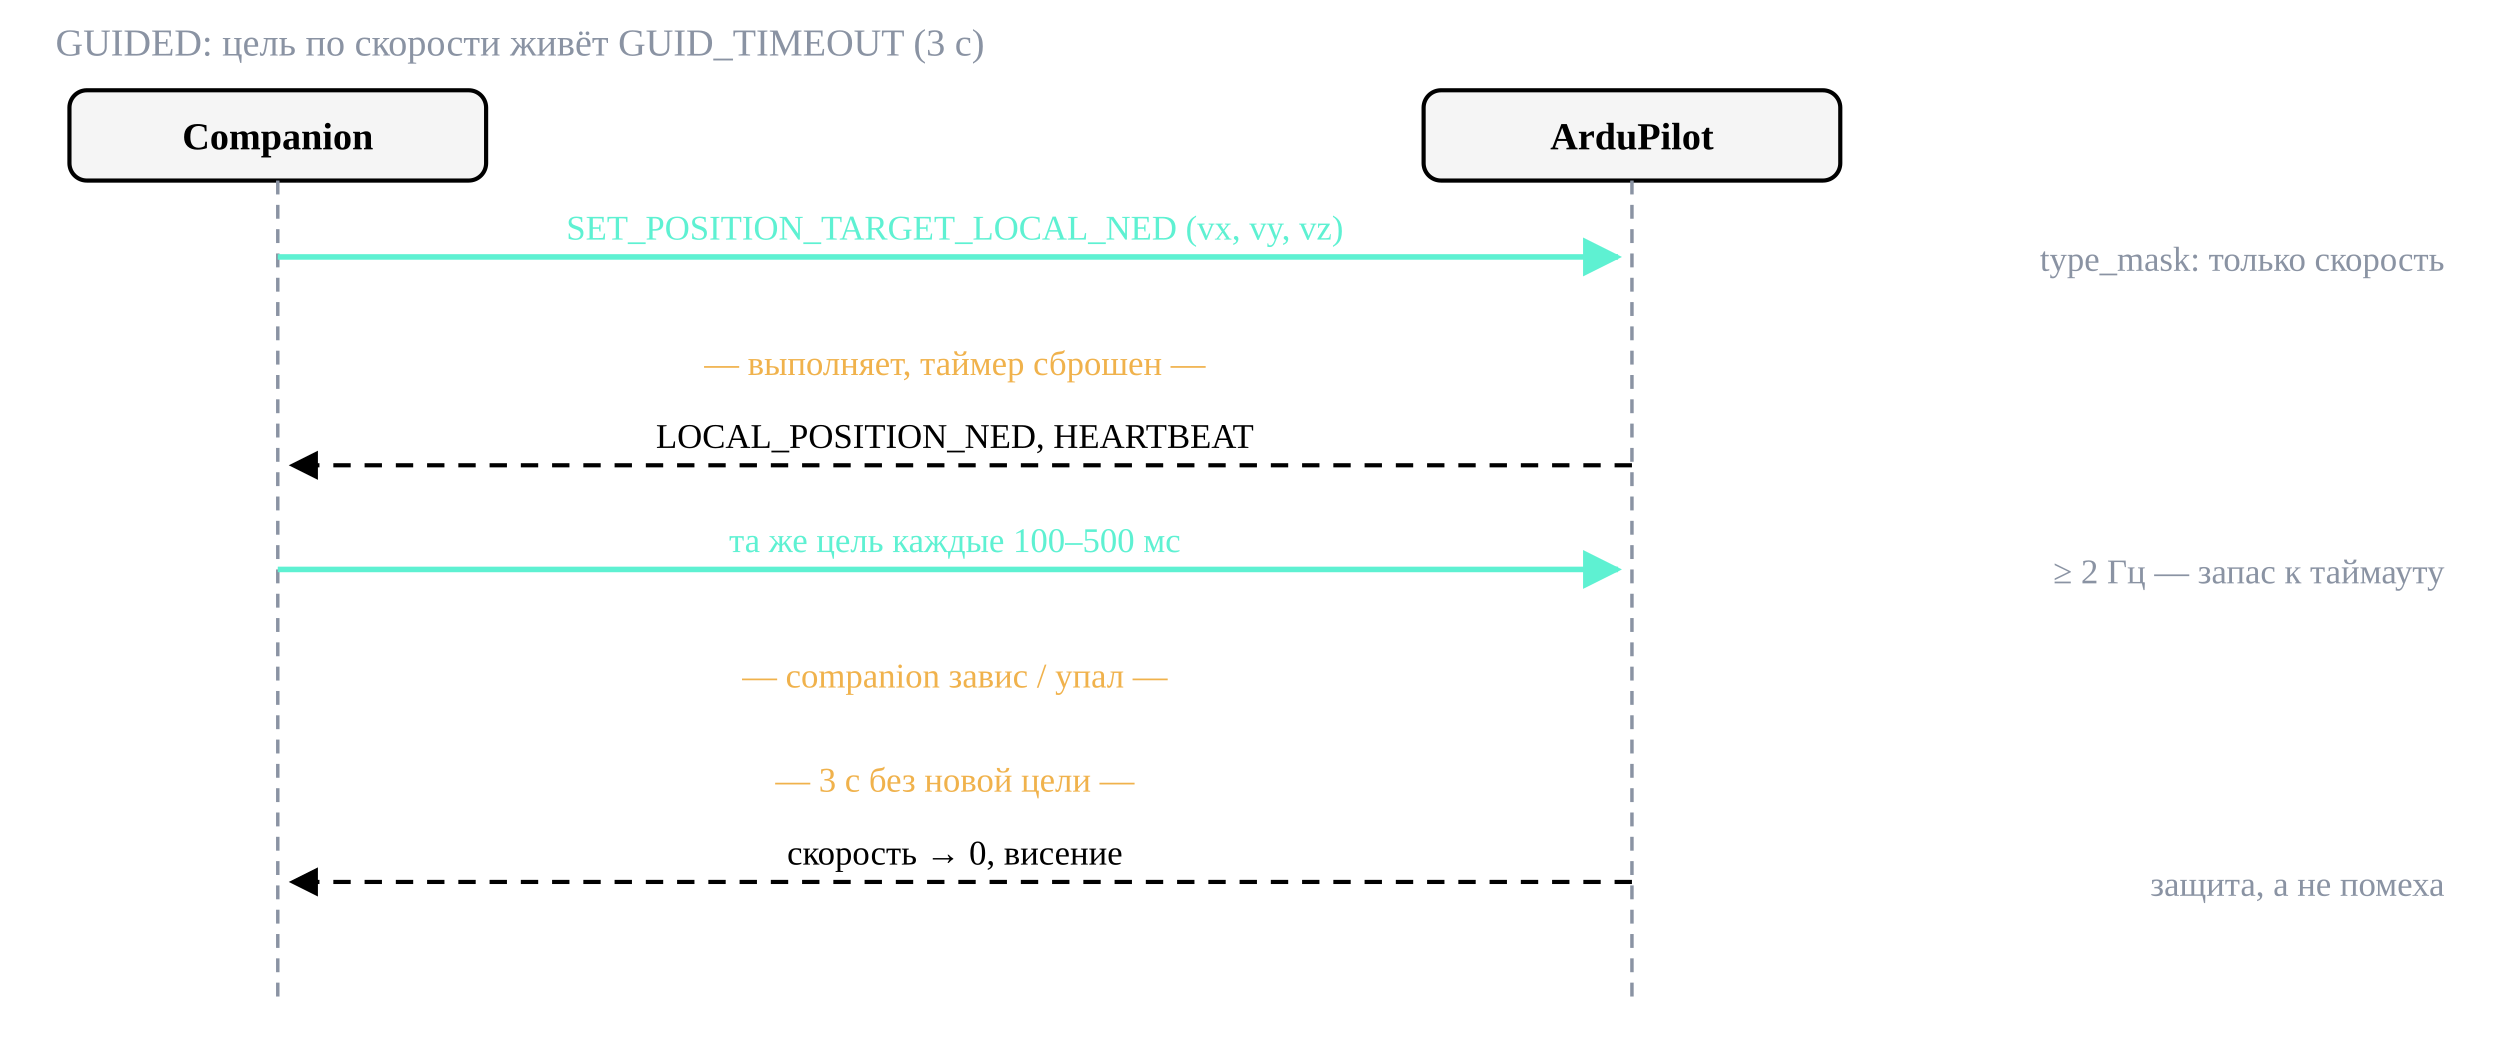
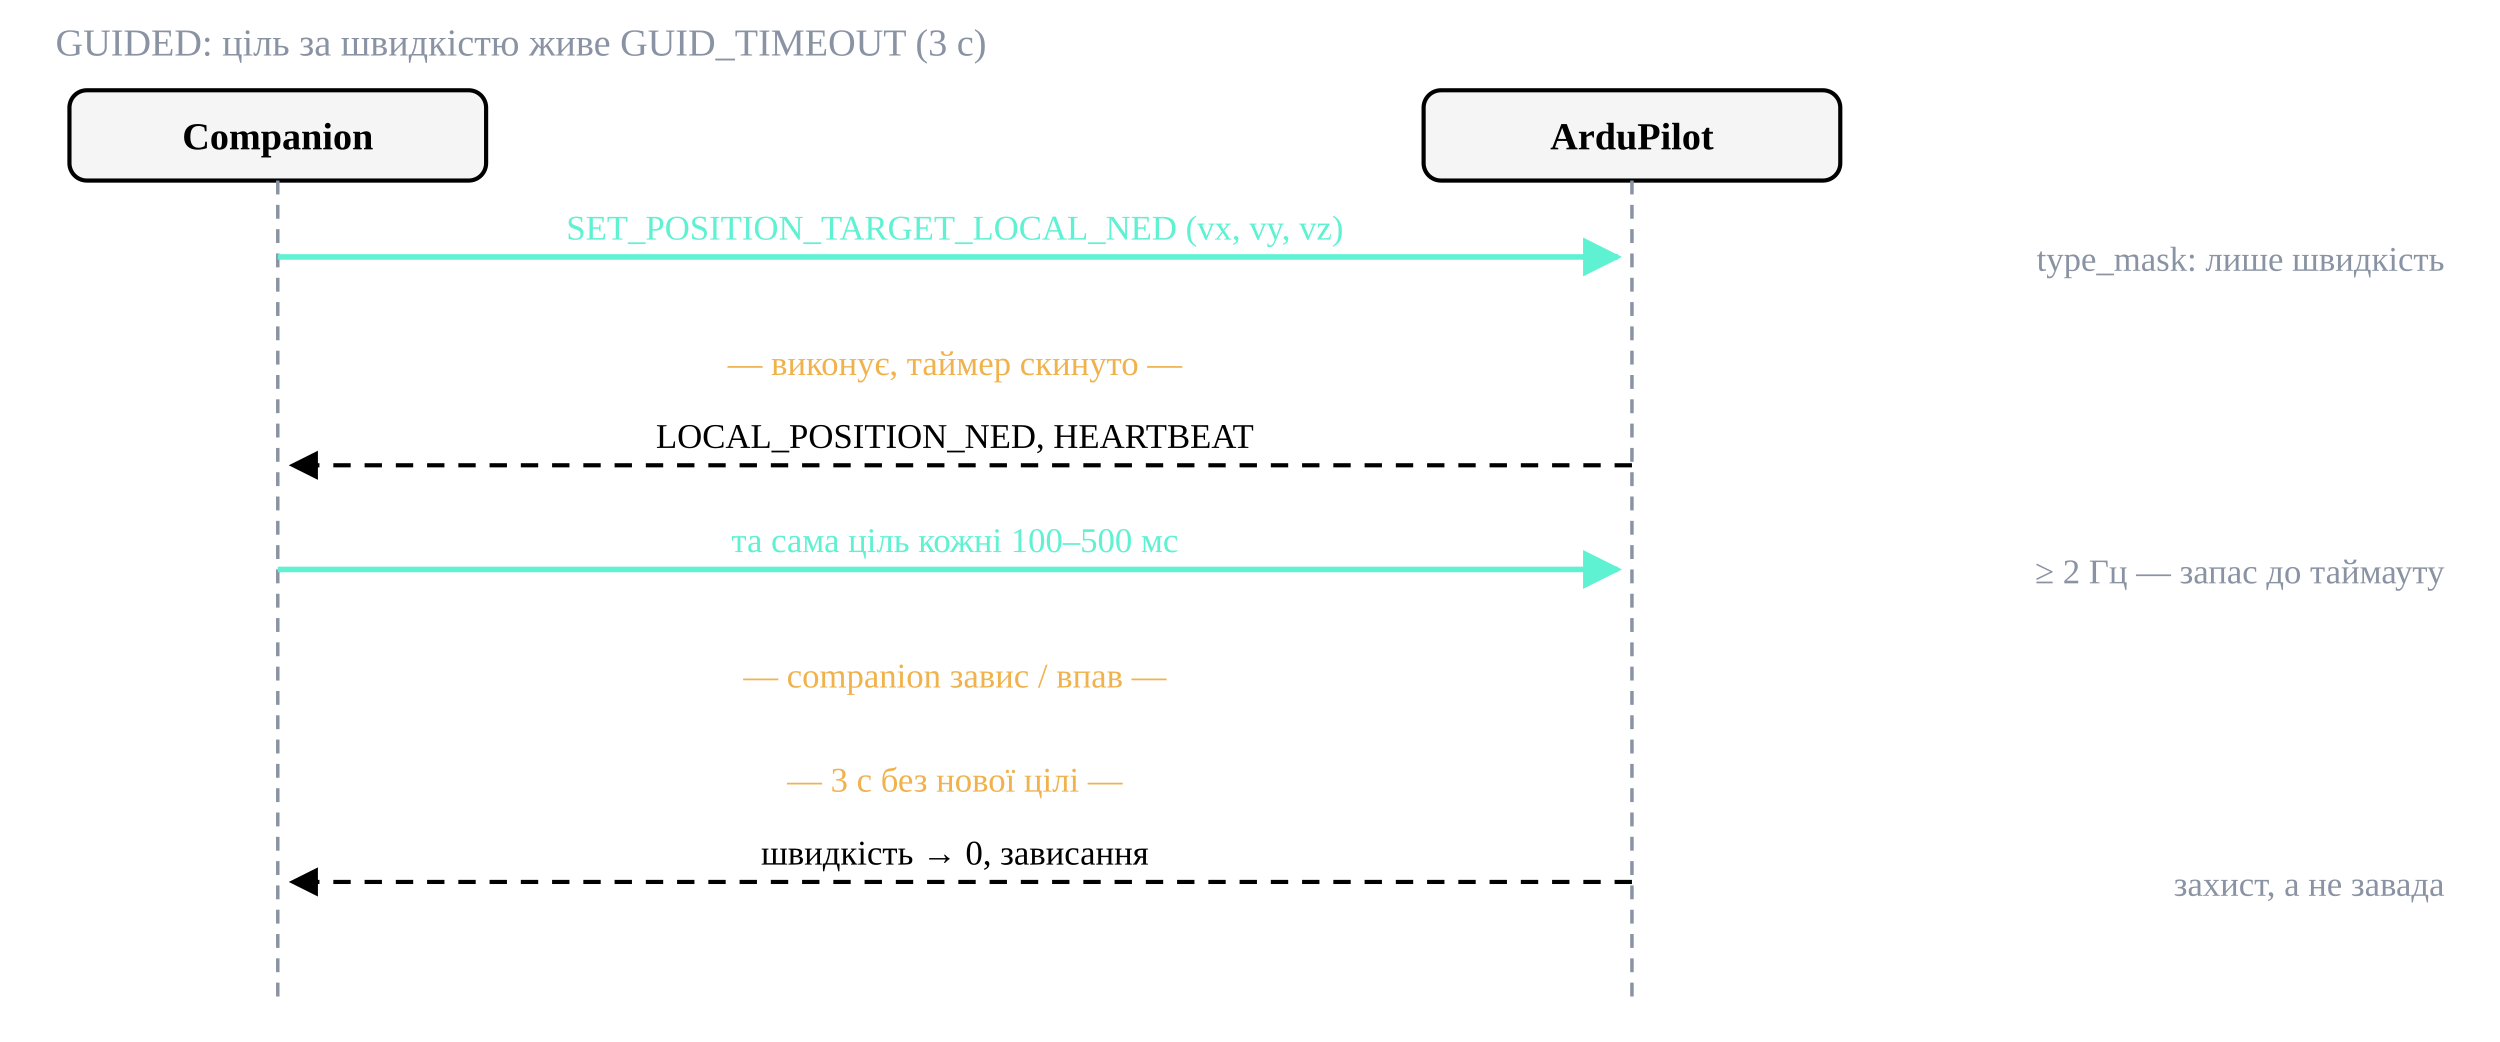
<svg xmlns="http://www.w3.org/2000/svg" viewBox="0 0 720 300" width="100%" role="img" aria-labelledby="t" style="max-width:720px;display:block;margin:0 auto">
  <style>text{font-family: var(--gc-font-mono, ui-monospace, Menlo, monospace); font-size: 12px;fill:currentColor} .m{fill:var(--gc-ink-muted, #8a93a3)} .a{fill:var(--gc-accent-hud, #5ef1d2)} .w{fill:var(--gc-signal-amber, #f0b24c)} .d{fill:var(--gc-signal-red, #e8636b)} .box{fill:var(--gc-surface-200, rgba(128,128,128,0.08));stroke:currentColor;stroke-width:1.2} .boxa{fill:var(--gc-surface-200, rgba(128,128,128,0.08));stroke:var(--gc-accent-hud, #5ef1d2);stroke-width:1.6} .ln{stroke:currentColor;stroke-width:1.2;fill:none} .lna{stroke:var(--gc-accent-hud, #5ef1d2);stroke-width:1.6;fill:none} .lnm{stroke:var(--gc-ink-muted, #8a93a3);stroke-width:1;fill:none;stroke-dasharray:4 3} .t{font-size:11px} .b{font-weight:600}</style>
  <defs>
    <marker id="ar" viewBox="0 0 10 10" refX="9" refY="5" markerWidth="7" markerHeight="7" orient="auto-start-reverse">
      <path d="M0 0L10 5L0 10z" fill="currentColor" />
    </marker>
    <marker id="ara" viewBox="0 0 10 10" refX="9" refY="5" markerWidth="7" markerHeight="7" orient="auto-start-reverse">
      <path d="M0 0L10 5L0 10z" fill="var(--gc-accent-hud, #5ef1d2)" />
    </marker>
  </defs>
-   <text x="16" y="16" text-anchor="start" class="m t">GUIDED: цель по скорости живёт GUID_TIMEOUT (3 с)</text>
+   <text x="16" y="16" text-anchor="start" class="m t">GUIDED: ціль за швидкістю живе GUID_TIMEOUT (3 с)</text>
  <rect class="box" x="20.0" y="26" width="120" height="26" rx="5" />
  <text x="80.0" y="43" text-anchor="middle" class="b" style="font-size:11px">Companion</text>
  <line class="lnm" x1="80.0" y1="52" x2="80.0" y2="290" />
  <rect class="box" x="410.0" y="26" width="120" height="26" rx="5" />
  <text x="470.0" y="43" text-anchor="middle" class="b" style="font-size:11px">ArduPilot</text>
  <line class="lnm" x1="470.0" y1="52" x2="470.0" y2="290" />
  <path class="lna" d="M80.0 74 L466.0 74" marker-end="url(#ara)" />
  <text x="275.0" y="69" text-anchor="middle" class="a t" style="font-size:10px">SET_POSITION_TARGET_LOCAL_NED (vx, vy, vz)</text>
-   <text x="275.0" y="108" text-anchor="middle" class="w t" style="font-size:10px">— выполняет, таймер сброшен —</text>
+   <text x="275.0" y="108" text-anchor="middle" class="w t" style="font-size:10px">— виконує, таймер скинуто —</text>
  <path class="ln" style="stroke-dasharray:5 4" d="M470.0 134 L84.0 134" marker-end="url(#ar)" />
  <text x="275.0" y="129" text-anchor="middle" class="t" style="font-size:10px">LOCAL_POSITION_NED, HEARTBEAT</text>
  <path class="lna" d="M80.0 164 L466.0 164" marker-end="url(#ara)" />
-   <text x="275.0" y="159" text-anchor="middle" class="a t" style="font-size:10px">та же цель каждые 100–500 мс</text>
-   <text x="275.0" y="198" text-anchor="middle" class="w t" style="font-size:10px">— companion завис / упал —</text>
-   <text x="275.0" y="228" text-anchor="middle" class="w t" style="font-size:10px">— 3 с без новой цели —</text>
+   <text x="275.0" y="159" text-anchor="middle" class="a t" style="font-size:10px">та сама ціль кожні 100–500 мс</text>
+   <text x="275.0" y="198" text-anchor="middle" class="w t" style="font-size:10px">— companion завис / впав —</text>
+   <text x="275.0" y="228" text-anchor="middle" class="w t" style="font-size:10px">— 3 с без нової цілі —</text>
  <path class="ln" style="stroke-dasharray:5 4" d="M470.0 254 L84.0 254" marker-end="url(#ar)" />
-   <text x="275.0" y="249" text-anchor="middle" class="t" style="font-size:10px">скорость → 0, висение</text>
-   <text x="704" y="78" text-anchor="end" class="m t" style="font-size:10px">type_mask: только скорость</text>
-   <text x="704" y="168" text-anchor="end" class="m t" style="font-size:10px">≥ 2 Гц — запас к таймауту</text>
-   <text x="704" y="258" text-anchor="end" class="m t" style="font-size:10px">защита, а не помеха</text>
+   <text x="275.0" y="249" text-anchor="middle" class="t" style="font-size:10px">швидкість → 0, зависання</text>
+   <text x="704" y="78" text-anchor="end" class="m t" style="font-size:10px">type_mask: лише швидкість</text>
+   <text x="704" y="168" text-anchor="end" class="m t" style="font-size:10px">≥ 2 Гц — запас до таймауту</text>
+   <text x="704" y="258" text-anchor="end" class="m t" style="font-size:10px">захист, а не завада</text>
</svg>
